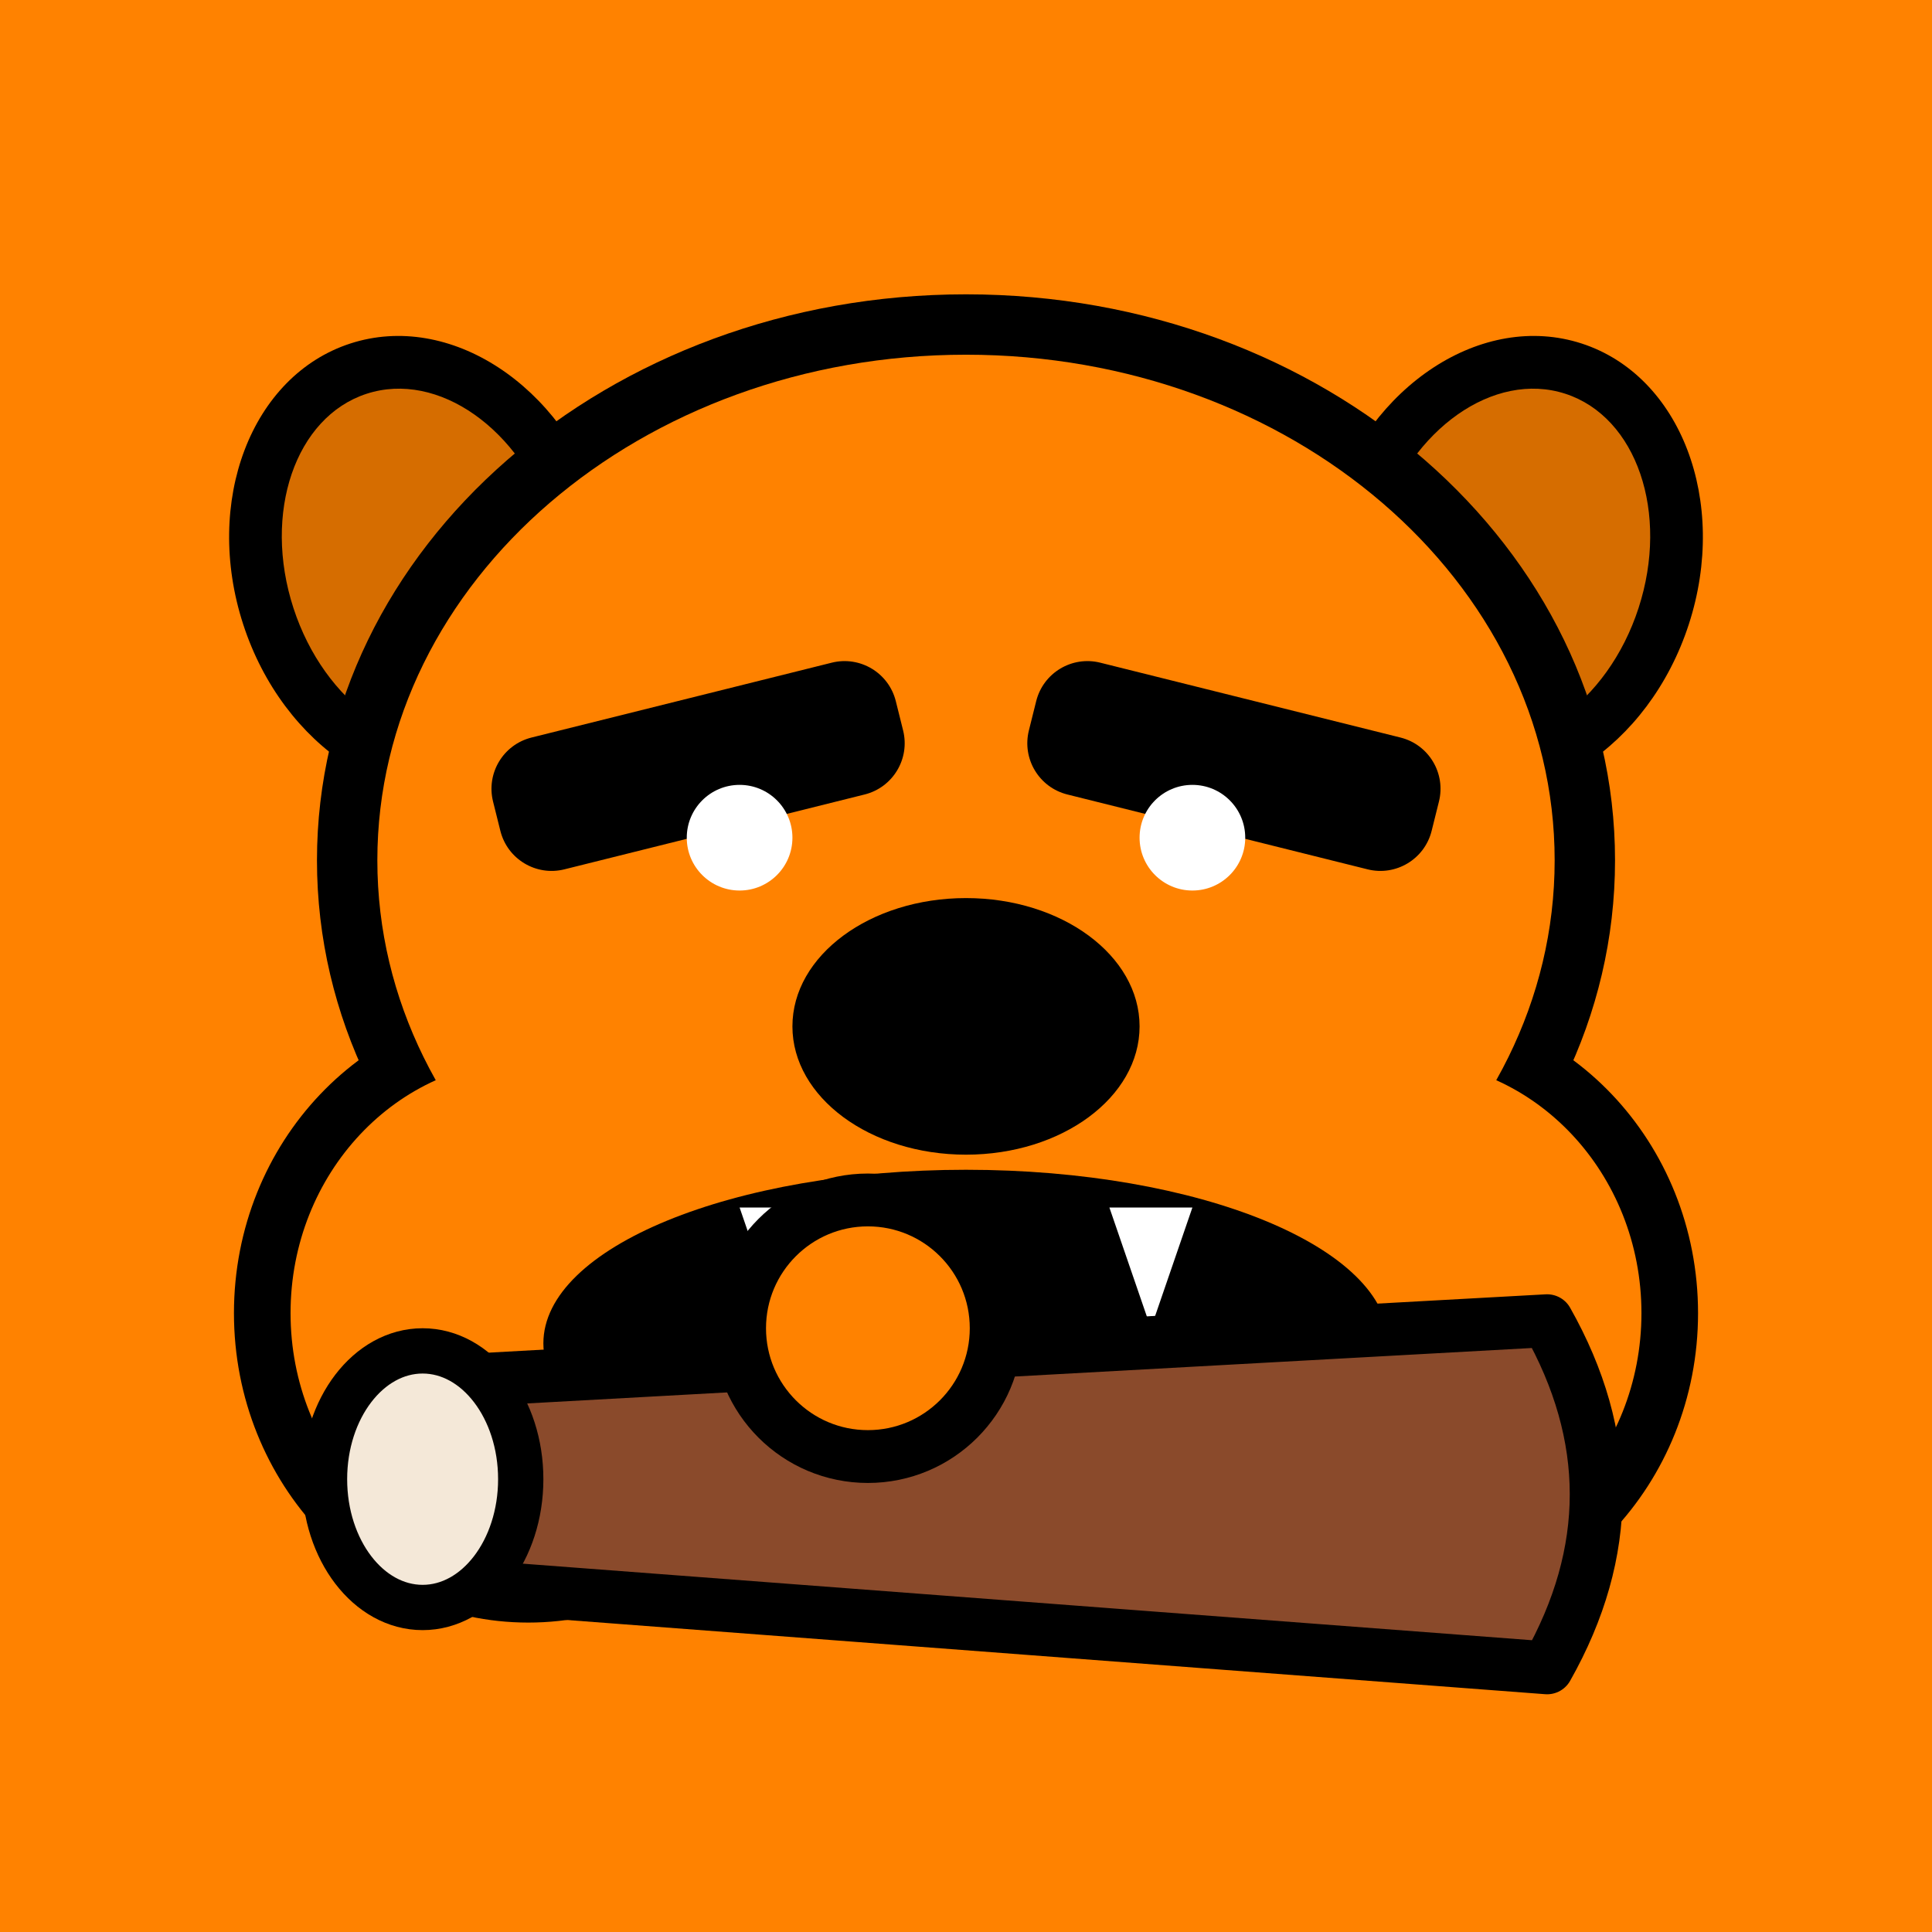
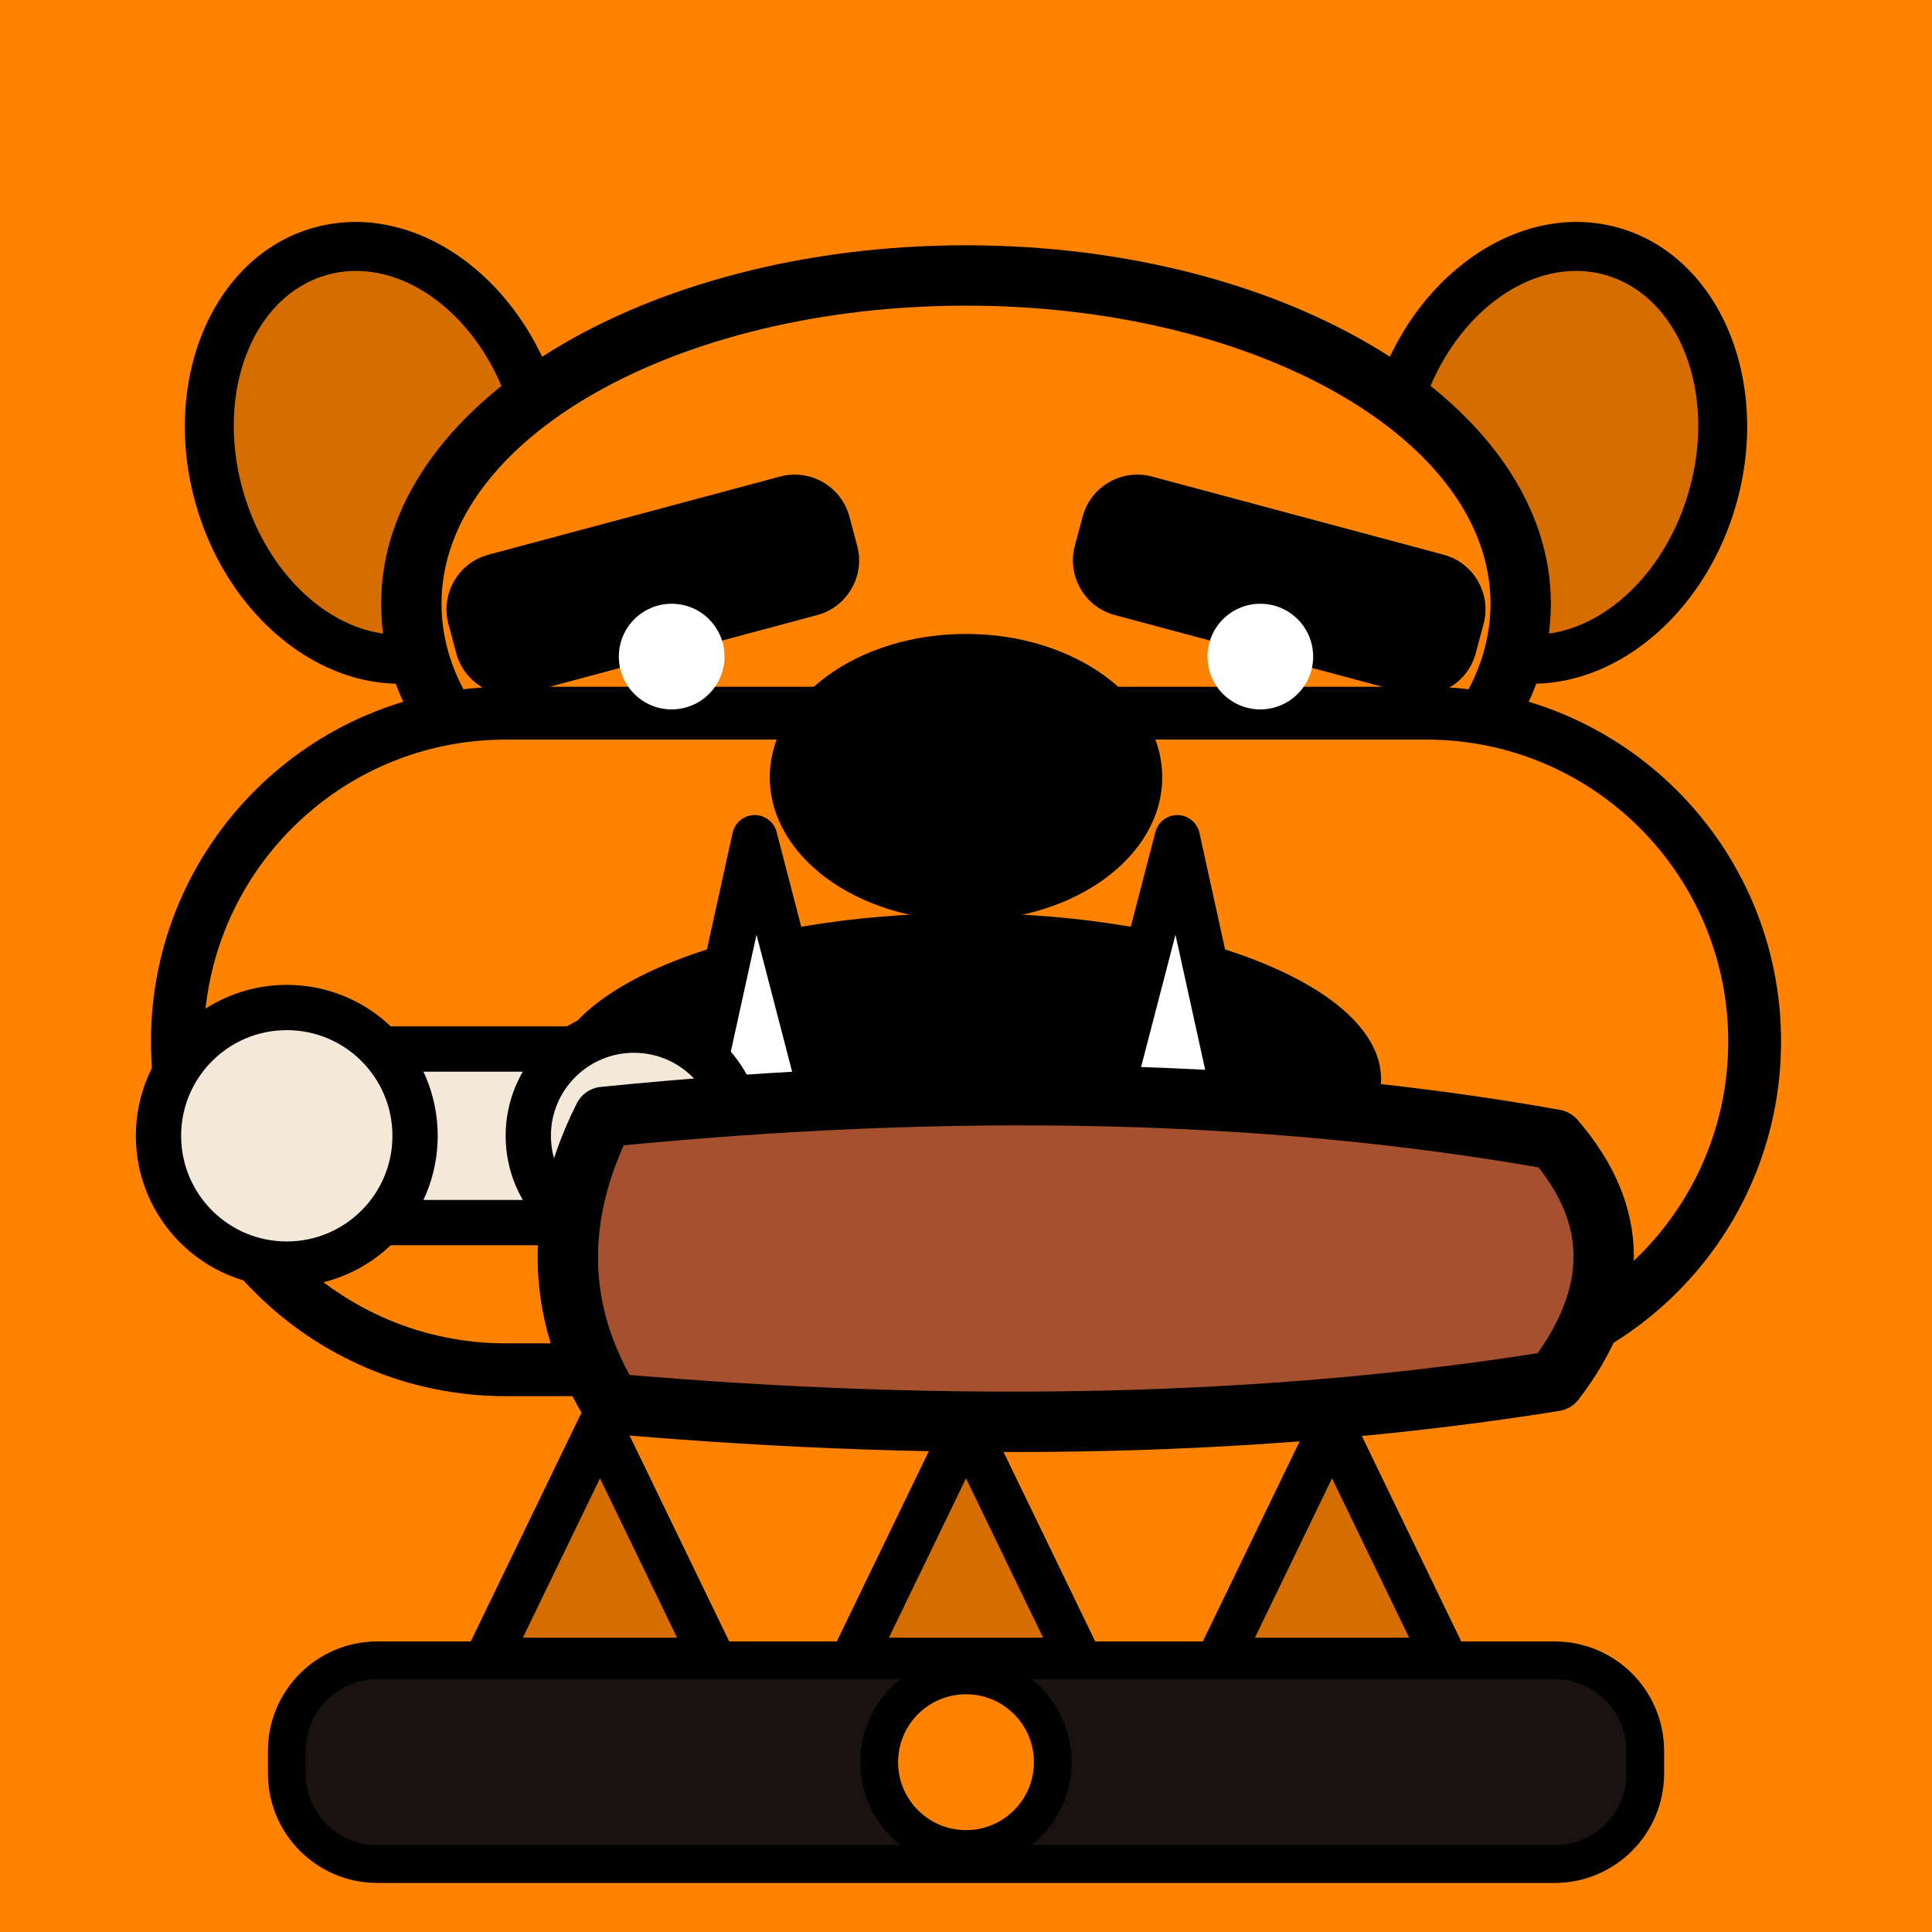
<svg xmlns="http://www.w3.org/2000/svg" width="512" height="512" viewBox="0 0 512 512">
  <rect width="512" height="512" fill="#ff8200" />
-   <ellipse cx="112" cy="150" rx="50" ry="62" fill="#000" transform="rotate(-18 112 150)" />
-   <ellipse cx="400" cy="150" rx="50" ry="62" fill="#000" transform="rotate(18 400 150)" />
-   <ellipse cx="112" cy="150" rx="36" ry="48" fill="#d66d00" transform="rotate(-18 112 150)" />
-   <ellipse cx="400" cy="150" rx="36" ry="48" fill="#d66d00" transform="rotate(18 400 150)" />
-   <ellipse cx="256" cy="228" rx="172" ry="150" fill="#000" />
-   <ellipse cx="140" cy="348" rx="78" ry="82" fill="#000" />
-   <ellipse cx="372" cy="348" rx="78" ry="82" fill="#000" />
-   <ellipse cx="256" cy="228" rx="156" ry="134" fill="#ff8200" />
-   <ellipse cx="140" cy="348" rx="63" ry="67" fill="#ff8200" />
-   <ellipse cx="372" cy="348" rx="63" ry="67" fill="#ff8200" />
-   <rect x="130" y="185" width="110" height="36" rx="14" fill="#000" transform="rotate(-14 185 203)" />
-   <rect x="272" y="185" width="110" height="36" rx="14" fill="#000" transform="rotate(14 327 203)" />
-   <circle cx="196" cy="222" r="14" fill="#fff" />
-   <circle cx="316" cy="222" r="14" fill="#fff" />
-   <ellipse cx="256" cy="272" rx="46" ry="34" fill="#000" />
-   <ellipse cx="256" cy="356" rx="112" ry="46" fill="#000" />
-   <polygon points="196,320 218,320 207,352" fill="#fff" />
-   <polygon points="294,320 316,320 305,352" fill="#fff" />
-   <path d="M 120 366 L 410 350 Q 436 396 410 442 L 120 420 Q 100 396 120 366 Z" fill="#8a4a2b" stroke="#000" stroke-width="14" stroke-linejoin="round" />
-   <ellipse cx="112" cy="392" rx="26" ry="34" fill="#f4e8d8" stroke="#000" stroke-width="12" />
-   <circle cx="230" cy="352" r="34" fill="#ff8200" stroke="#000" stroke-width="14" />
+   <ellipse cx="100" cy="120" rx="50" ry="62" fill="#000" transform="rotate(-16 100 120)" />
+   <ellipse cx="412" cy="120" rx="50" ry="62" fill="#000" transform="rotate(16 412 120)" />
+   <ellipse cx="100" cy="120" rx="37" ry="49" fill="#d66d00" transform="rotate(-16 100 120)" />
+   <ellipse cx="412" cy="120" rx="37" ry="49" fill="#d66d00" transform="rotate(16 412 120)" />
+   <ellipse cx="256" cy="160" rx="155" ry="95" fill="#000" />
+   <ellipse cx="256" cy="160" rx="139" ry="79" fill="#ff8200" />
+   <rect x="40" y="182" width="432" height="188" rx="94" fill="#000" />
+   <rect x="54" y="196" width="404" height="160" rx="80" fill="#ff8200" />
+   <rect x="118" y="136" width="110" height="38" rx="15" fill="#000" transform="rotate(-15 173 155)" />
+   <rect x="284" y="136" width="110" height="38" rx="15" fill="#000" transform="rotate(15 339 155)" />
+   <circle cx="178" cy="174" r="14" fill="#fff" />
+   <circle cx="334" cy="174" r="14" fill="#fff" />
+   <ellipse cx="256" cy="206" rx="52" ry="38" fill="#000" />
+   <ellipse cx="256" cy="286" rx="110" ry="44" fill="#000" />
+   <polygon points="178,322 226,322 200,222" fill="#fff" stroke="#000" stroke-width="12" stroke-linejoin="round" />
+   <polygon points="286,322 334,322 312,222" fill="#fff" stroke="#000" stroke-width="12" stroke-linejoin="round" />
+   <rect x="70" y="278" width="110" height="46" rx="23" fill="#f4e8d8" stroke="#000" stroke-width="12" />
+   <circle cx="76" cy="301" r="34" fill="#f4e8d8" stroke="#000" stroke-width="12" />
+   <circle cx="168" cy="301" r="28" fill="#f4e8d8" stroke="#000" stroke-width="12" />
+   <path d="M 160 296 Q 300 282 412 302 Q 438 332 412 366 Q 300 384 162 372            Q 140 336 160 296 Z" fill="#a5502e" stroke="#000" stroke-width="16" stroke-linejoin="round" />
+   <polygon points="129,440 189,440 159,378" fill="#d66d00" stroke="#000" stroke-width="12" stroke-linejoin="round" />
+   <polygon points="226,440 286,440 256,378" fill="#d66d00" stroke="#000" stroke-width="12" stroke-linejoin="round" />
+   <polygon points="323,440 383,440 353,378" fill="#d66d00" stroke="#000" stroke-width="12" stroke-linejoin="round" />
+   <rect x="76" y="440" width="360" height="54" rx="24" fill="#1a1210" stroke="#000" stroke-width="10" />
+   <circle cx="256" cy="467" r="23" fill="#ff8200" stroke="#000" stroke-width="10" />
</svg>
